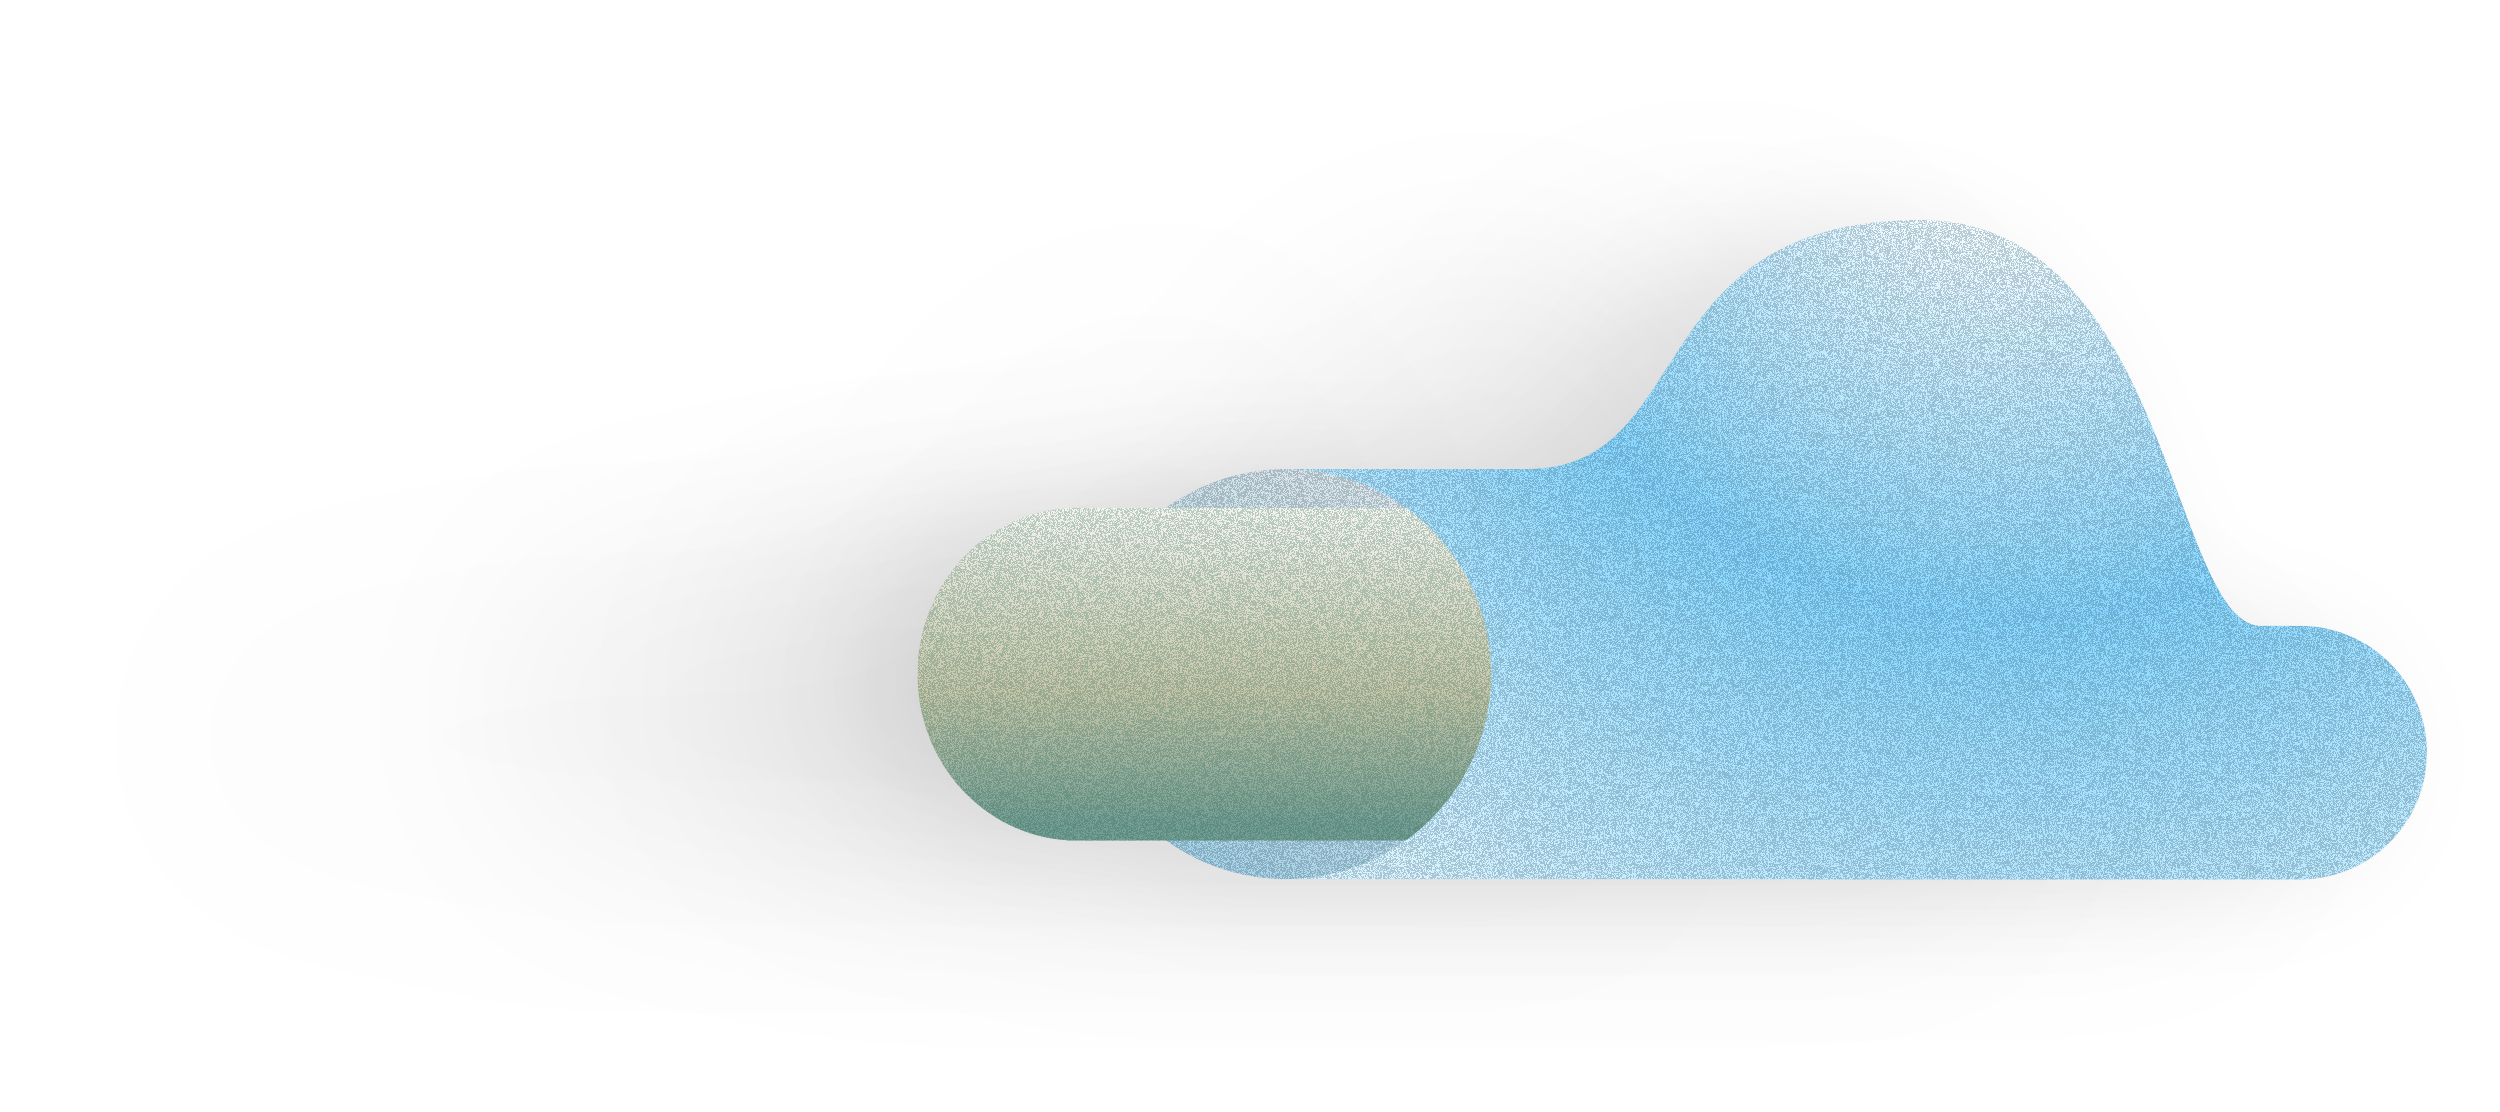
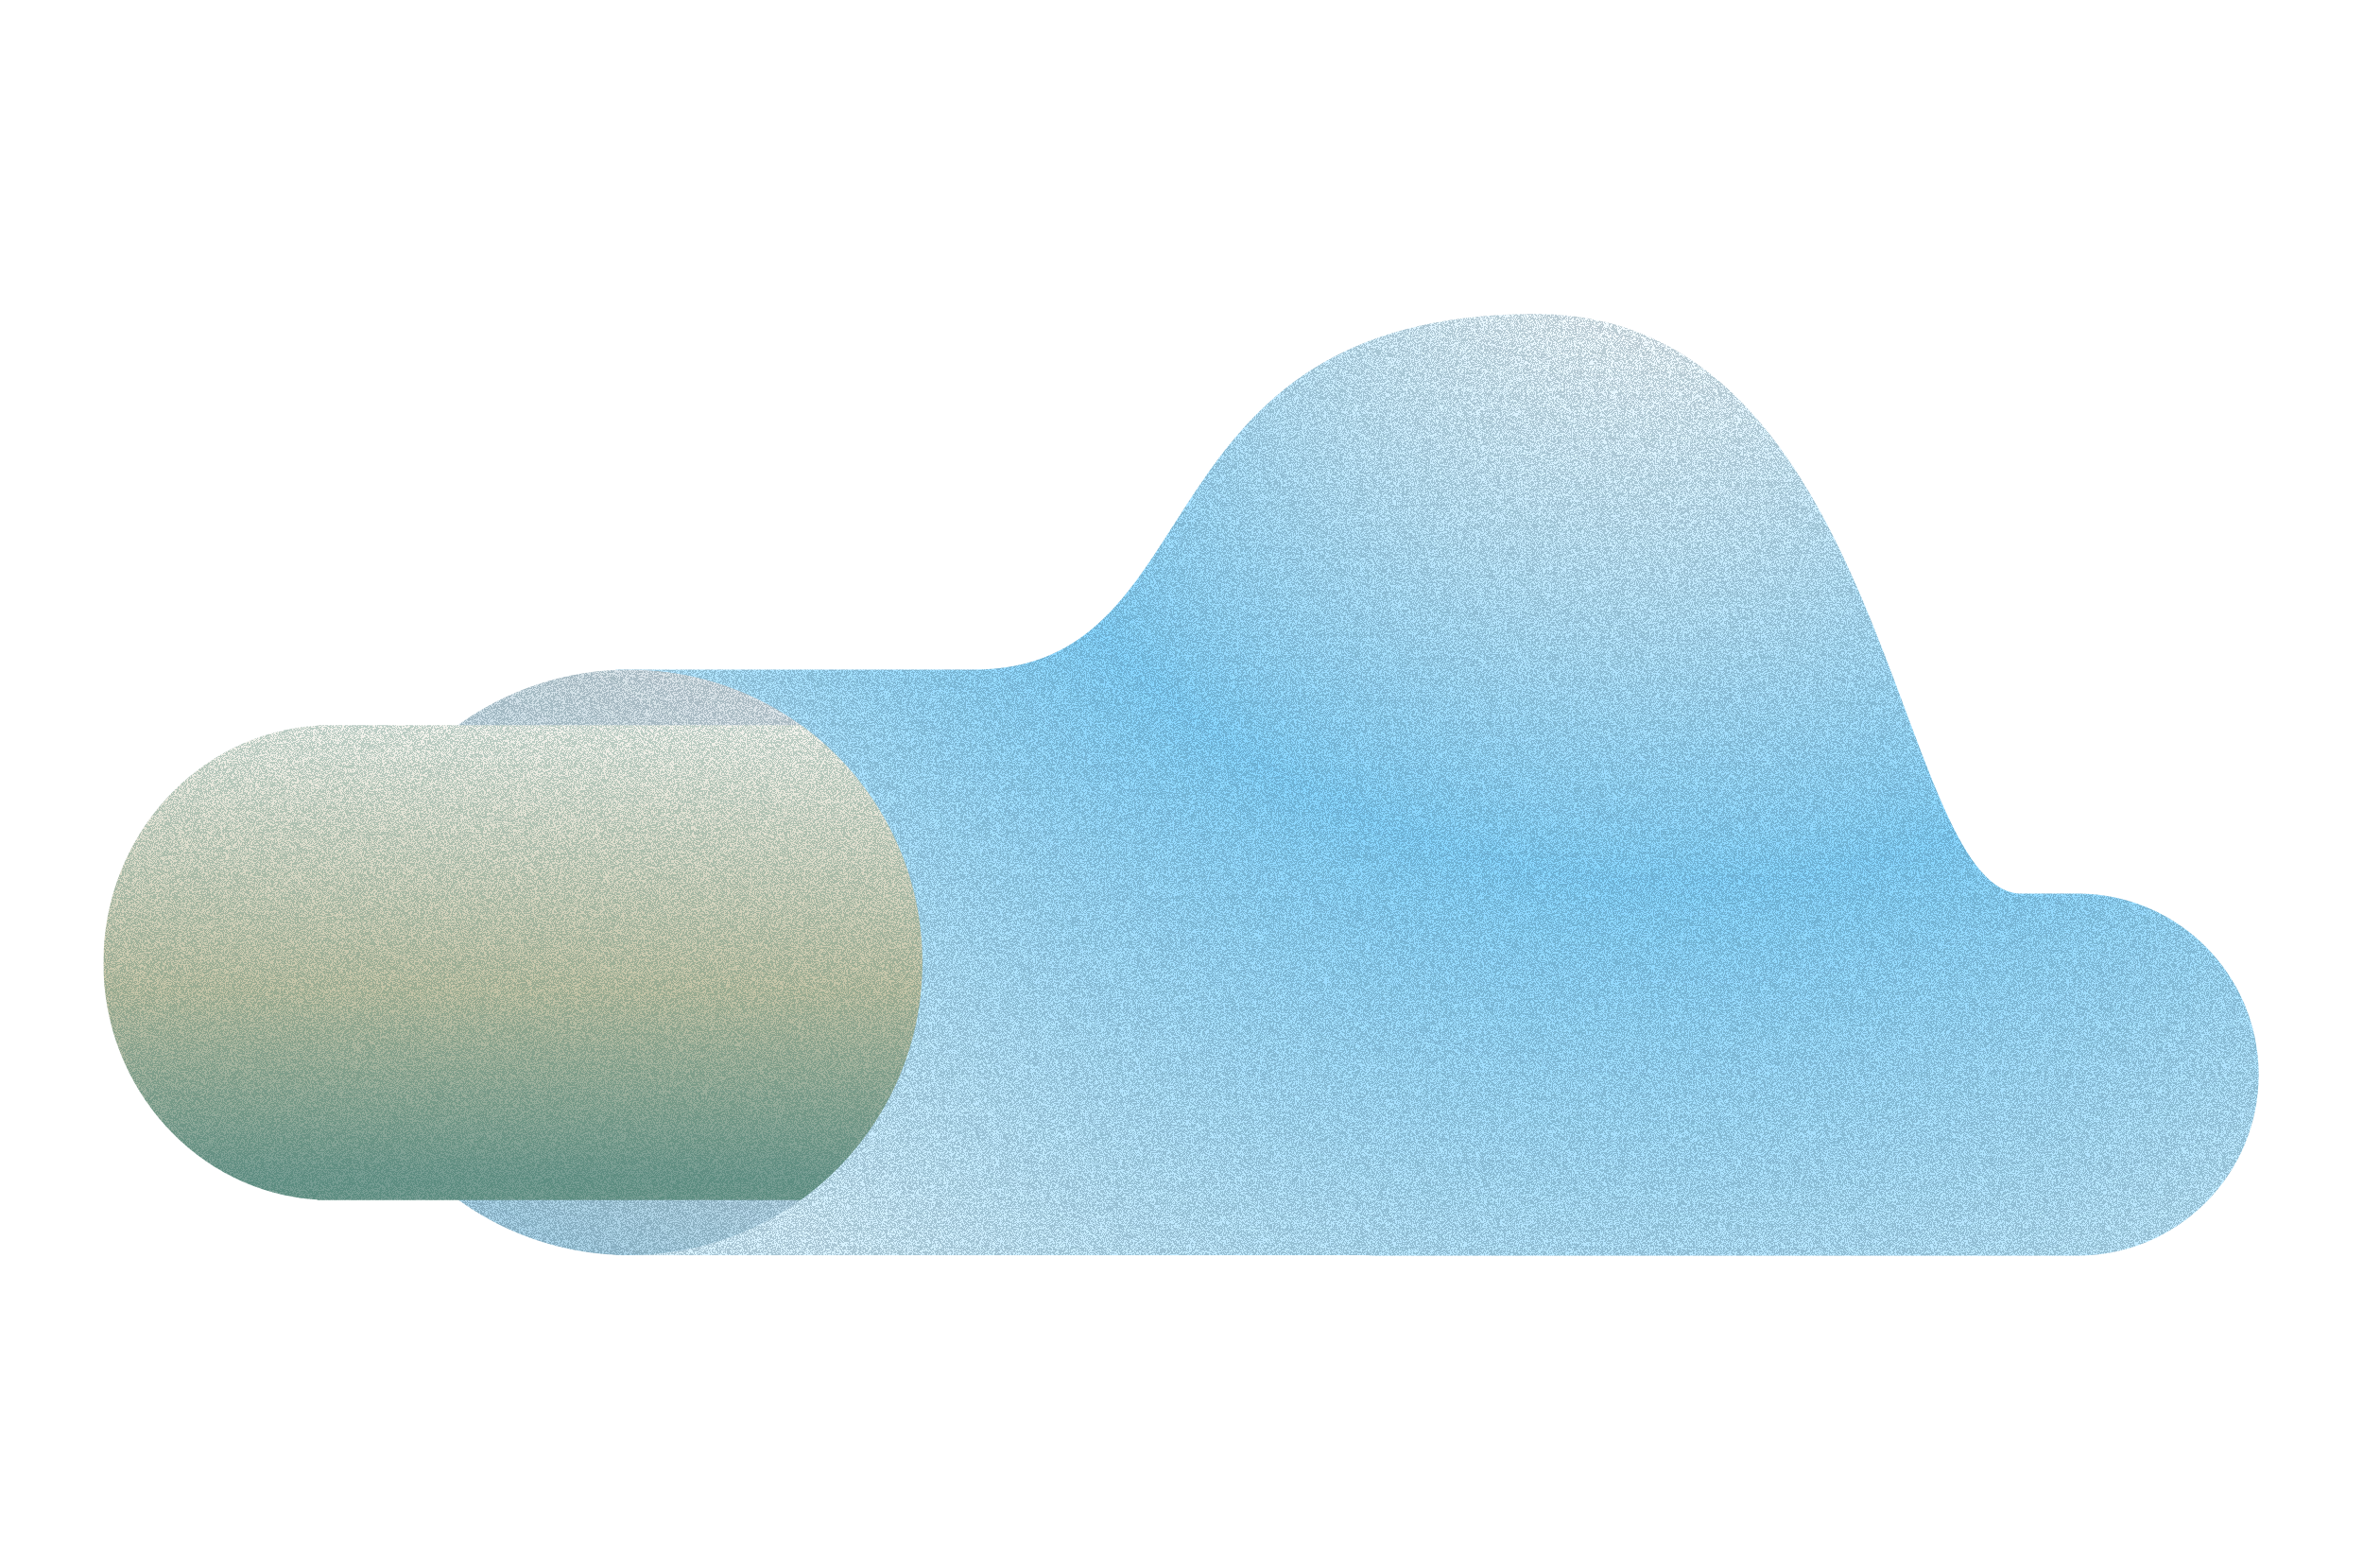
- <svg xmlns="http://www.w3.org/2000/svg" width="3695" height="1643" viewBox="0 0 3695 1643" fill="none">
-   <g filter="url(#filter0_dddd_291_496)">
+ <svg xmlns="http://www.w3.org/2000/svg" width="2446" height="1623" viewBox="0 0 2446 1623" fill="none">
+   <g filter="url(#filter0_n_291_496)">
+     <path d="M1589.81 325C1954.5 325 1959.47 912.714 2089.3 925.067H2150.62L2151.84 925.071C2254.76 925.723 2338 1009.36 2338 1112.44C2338 1215.52 2254.76 1299.16 2151.84 1299.81L2150.62 1299.82H1420.8V1299.7C1417.93 1299.62 1415.07 1299.5 1412.23 1299.35H637.64V693.191H1007.71C1262 693.191 1171 325 1589.81 325Z" fill="url(#paint0_radial_291_496)" />
+   </g>
+   <mask id="mask0_291_496" style="mask-type:alpha" maskUnits="userSpaceOnUse" x="107" y="693" width="848" height="607">
+     <path d="M954.823 996.259C954.823 1163.64 819.13 1299.34 651.744 1299.34C583.638 1299.34 107 1299.34 107 1299.34V693.18C107 693.18 583.638 693.18 651.744 693.18C819.13 693.18 954.823 828.873 954.823 996.259Z" fill="#A3A3A3" />
+   </mask>
+   <g mask="url(#mask0_291_496)">
    <g filter="url(#filter1_n_291_496)">
-       <path d="M2838.81 325C3203.5 325 3208.47 912.714 3338.3 925.067H3399.62L3400.84 925.071C3503.76 925.723 3587 1009.36 3587 1112.44C3587 1215.52 3503.76 1299.16 3400.84 1299.81L3399.62 1299.82H2669.8V1299.7C2666.93 1299.62 2664.07 1299.5 2661.23 1299.35H1886.64V693.191H2256.71C2511 693.191 2420 325 2838.81 325Z" fill="url(#paint0_radial_291_496)" />
+       <circle cx="651.744" cy="996.259" r="303.079" fill="url(#paint1_linear_291_496)" />
    </g>
-     <mask id="mask0_291_496" style="mask-type:alpha" maskUnits="userSpaceOnUse" x="1356" y="693" width="848" height="607">
-       <path d="M2203.82 996.259C2203.82 1163.64 2068.13 1299.34 1900.74 1299.34C1832.64 1299.34 1356 1299.34 1356 1299.34V693.18C1356 693.18 1832.64 693.18 1900.74 693.18C2068.13 693.18 2203.82 828.873 2203.82 996.259Z" fill="#A3A3A3" />
-     </mask>
-     <g mask="url(#mask0_291_496)">
-       <g filter="url(#filter2_n_291_496)">
-         <circle cx="1900.74" cy="996.259" r="303.079" fill="url(#paint1_linear_291_496)" />
-       </g>
-       <g filter="url(#filter3_n_291_496)">
-         <path d="M2452.16 1242.31H1577.45V1241.89C1453.94 1234.4 1356 1127.4 1356 996.502C1356 865.601 1453.94 758.597 1577.45 751.113V750.695H2452.16V1242.31Z" fill="url(#paint2_linear_291_496)" />
-       </g>
+     <g filter="url(#filter2_n_291_496)">
+       <path d="M1203.16 1242.31H328.447V1241.89C204.944 1234.4 107 1127.4 107 996.502C107 865.601 204.944 758.597 328.447 751.113V750.695H1203.16V1242.31Z" fill="url(#paint2_linear_291_496)" />
    </g>
  </g>
  <defs>
-     <filter id="filter0_dddd_291_496" x="-107" y="-227" width="3886" height="2193" filterUnits="userSpaceOnUse" color-interpolation-filters="sRGB">
-       <feFlood flood-opacity="0" result="BackgroundImageFix" />
-       <feColorMatrix in="SourceAlpha" type="matrix" values="0 0 0 0 0 0 0 0 0 0 0 0 0 0 0 0 0 0 127 0" result="hardAlpha" />
-       <feOffset dx="-69" dy="6" />
-       <feGaussianBlur stdDeviation="76.5" />
-       <feColorMatrix type="matrix" values="0 0 0 0 0 0 0 0 0 0 0 0 0 0 0 0 0 0 0.07 0" />
-       <feBlend mode="normal" in2="BackgroundImageFix" result="effect1_dropShadow_291_496" />
-       <feColorMatrix in="SourceAlpha" type="matrix" values="0 0 0 0 0 0 0 0 0 0 0 0 0 0 0 0 0 0 127 0" result="hardAlpha" />
-       <feOffset dx="-276" dy="23" />
-       <feGaussianBlur stdDeviation="125" />
-       <feColorMatrix type="matrix" values="0 0 0 0 0 0 0 0 0 0 0 0 0 0 0 0 0 0 0.06 0" />
-       <feBlend mode="normal" in2="effect1_dropShadow_291_496" result="effect2_dropShadow_291_496" />
-       <feColorMatrix in="SourceAlpha" type="matrix" values="0 0 0 0 0 0 0 0 0 0 0 0 0 0 0 0 0 0 127 0" result="hardAlpha" />
-       <feOffset dx="-622" dy="52" />
-       <feGaussianBlur stdDeviation="125" />
-       <feColorMatrix type="matrix" values="0 0 0 0 0 0 0 0 0 0 0 0 0 0 0 0 0 0 0.04 0" />
-       <feBlend mode="normal" in2="effect2_dropShadow_291_496" result="effect3_dropShadow_291_496" />
-       <feColorMatrix in="SourceAlpha" type="matrix" values="0 0 0 0 0 0 0 0 0 0 0 0 0 0 0 0 0 0 127 0" result="hardAlpha" />
-       <feOffset dx="-1106" dy="93" />
-       <feGaussianBlur stdDeviation="125" />
-       <feColorMatrix type="matrix" values="0 0 0 0 0 0 0 0 0 0 0 0 0 0 0 0 0 0 0.01 0" />
-       <feBlend mode="normal" in2="effect3_dropShadow_291_496" result="effect4_dropShadow_291_496" />
-       <feBlend mode="normal" in="SourceGraphic" in2="effect4_dropShadow_291_496" result="shape" />
-     </filter>
-     <filter id="filter1_n_291_496" x="1886.64" y="325" width="1700.36" height="974.82" filterUnits="userSpaceOnUse" color-interpolation-filters="sRGB">
+     <filter id="filter0_n_291_496" x="637.64" y="325" width="1700.36" height="974.82" filterUnits="userSpaceOnUse" color-interpolation-filters="sRGB">
      <feFlood flood-opacity="0" result="BackgroundImageFix" />
      <feBlend mode="normal" in="SourceGraphic" in2="BackgroundImageFix" result="shape" />
      <feTurbulence type="fractalNoise" baseFrequency="2 2" stitchTiles="stitch" numOctaves="3" result="noise" seed="1372" />
      <feColorMatrix in="noise" type="luminanceToAlpha" result="alphaNoise" />
      <feComponentTransfer in="alphaNoise" result="coloredNoise1">
        <feFuncA type="discrete" tableValues="1 1 1 1 1 1 1 1 1 1 1 1 1 1 1 1 1 1 1 1 1 1 1 1 1 1 1 1 1 1 1 1 1 1 1 1 1 1 1 1 1 1 1 1 1 1 1 1 1 1 1 0 0 0 0 0 0 0 0 0 0 0 0 0 0 0 0 0 0 0 0 0 0 0 0 0 0 0 0 0 0 0 0 0 0 0 0 0 0 0 0 0 0 0 0 0 0 0 0 0 " />
      </feComponentTransfer>
      <feComposite operator="in" in2="shape" in="coloredNoise1" result="noise1Clipped" />
      <feFlood flood-color="rgba(29, 69, 86, 0.25)" result="color1Flood" />
      <feComposite operator="in" in2="noise1Clipped" in="color1Flood" result="color1" />
      <feMerge result="effect1_noise_291_496">
        <feMergeNode in="shape" />
        <feMergeNode in="color1" />
      </feMerge>
    </filter>
-     <filter id="filter2_n_291_496" x="1597.67" y="693.18" width="606.158" height="606.156" filterUnits="userSpaceOnUse" color-interpolation-filters="sRGB">
+     <filter id="filter1_n_291_496" x="348.666" y="693.18" width="606.158" height="606.156" filterUnits="userSpaceOnUse" color-interpolation-filters="sRGB">
      <feFlood flood-opacity="0" result="BackgroundImageFix" />
      <feBlend mode="normal" in="SourceGraphic" in2="BackgroundImageFix" result="shape" />
      <feTurbulence type="fractalNoise" baseFrequency="2 2" stitchTiles="stitch" numOctaves="3" result="noise" seed="1372" />
      <feColorMatrix in="noise" type="luminanceToAlpha" result="alphaNoise" />
      <feComponentTransfer in="alphaNoise" result="coloredNoise1">
        <feFuncA type="discrete" tableValues="1 1 1 1 1 1 1 1 1 1 1 1 1 1 1 1 1 1 1 1 1 1 1 1 1 1 1 1 1 1 1 1 1 1 1 1 1 1 1 1 1 1 1 1 1 1 1 1 1 1 1 0 0 0 0 0 0 0 0 0 0 0 0 0 0 0 0 0 0 0 0 0 0 0 0 0 0 0 0 0 0 0 0 0 0 0 0 0 0 0 0 0 0 0 0 0 0 0 0 0 " />
      </feComponentTransfer>
      <feComposite operator="in" in2="shape" in="coloredNoise1" result="noise1Clipped" />
      <feFlood flood-color="rgba(29, 69, 86, 0.25)" result="color1Flood" />
      <feComposite operator="in" in2="noise1Clipped" in="color1Flood" result="color1" />
      <feMerge result="effect1_noise_291_496">
        <feMergeNode in="shape" />
        <feMergeNode in="color1" />
      </feMerge>
    </filter>
-     <filter id="filter3_n_291_496" x="1356" y="750.695" width="1096.16" height="491.609" filterUnits="userSpaceOnUse" color-interpolation-filters="sRGB">
+     <filter id="filter2_n_291_496" x="107" y="750.695" width="1096.16" height="491.609" filterUnits="userSpaceOnUse" color-interpolation-filters="sRGB">
      <feFlood flood-opacity="0" result="BackgroundImageFix" />
      <feBlend mode="normal" in="SourceGraphic" in2="BackgroundImageFix" result="shape" />
      <feTurbulence type="fractalNoise" baseFrequency="2 2" stitchTiles="stitch" numOctaves="3" result="noise" seed="4664" />
      <feColorMatrix in="noise" type="luminanceToAlpha" result="alphaNoise" />
      <feComponentTransfer in="alphaNoise" result="coloredNoise1">
        <feFuncA type="discrete" tableValues="1 1 1 1 1 1 1 1 1 1 1 1 1 1 1 1 1 1 1 1 1 1 1 1 1 1 1 1 1 1 1 1 1 1 1 1 1 1 1 1 1 1 1 1 1 1 1 1 1 1 1 0 0 0 0 0 0 0 0 0 0 0 0 0 0 0 0 0 0 0 0 0 0 0 0 0 0 0 0 0 0 0 0 0 0 0 0 0 0 0 0 0 0 0 0 0 0 0 0 0 " />
      </feComponentTransfer>
      <feComposite operator="in" in2="shape" in="coloredNoise1" result="noise1Clipped" />
      <feFlood flood-color="rgba(23, 95, 76, 0.25)" result="color1Flood" />
      <feComposite operator="in" in2="noise1Clipped" in="color1Flood" result="color1" />
      <feMerge result="effect1_noise_291_496">
        <feMergeNode in="shape" />
        <feMergeNode in="color1" />
      </feMerge>
    </filter>
-     <radialGradient id="paint0_radial_291_496" cx="0" cy="0" r="1" gradientUnits="userSpaceOnUse" gradientTransform="translate(2986 71.8125) rotate(36.6037) scale(1549.62 1549.62)">
+     <radialGradient id="paint0_radial_291_496" cx="0" cy="0" r="1" gradientUnits="userSpaceOnUse" gradientTransform="translate(1737 71.8125) rotate(36.6037) scale(1549.62 1549.62)">
      <stop offset="0.135" stop-color="white" />
      <stop offset="0.542" stop-color="#88D6FF" />
      <stop offset="0.968" stop-color="#D8F2FF" />
    </radialGradient>
-     <linearGradient id="paint1_linear_291_496" x1="2225.73" y1="665.447" x2="1799.45" y2="1365.22" gradientUnits="userSpaceOnUse">
+     <linearGradient id="paint1_linear_291_496" x1="976.733" y1="665.447" x2="550.448" y2="1365.22" gradientUnits="userSpaceOnUse">
      <stop stop-color="#E9E9E9" />
      <stop offset="1" stop-color="#A3D0E7" />
    </linearGradient>
-     <linearGradient id="paint2_linear_291_496" x1="1904.08" y1="1242.31" x2="1904.08" y2="646.615" gradientUnits="userSpaceOnUse">
+     <linearGradient id="paint2_linear_291_496" x1="655.081" y1="1242.31" x2="655.081" y2="646.615" gradientUnits="userSpaceOnUse">
      <stop offset="0.038" stop-color="#769D93" />
      <stop offset="0.368" stop-color="#C6C5A8" />
      <stop offset="0.944" stop-color="white" />
    </linearGradient>
  </defs>
</svg>
